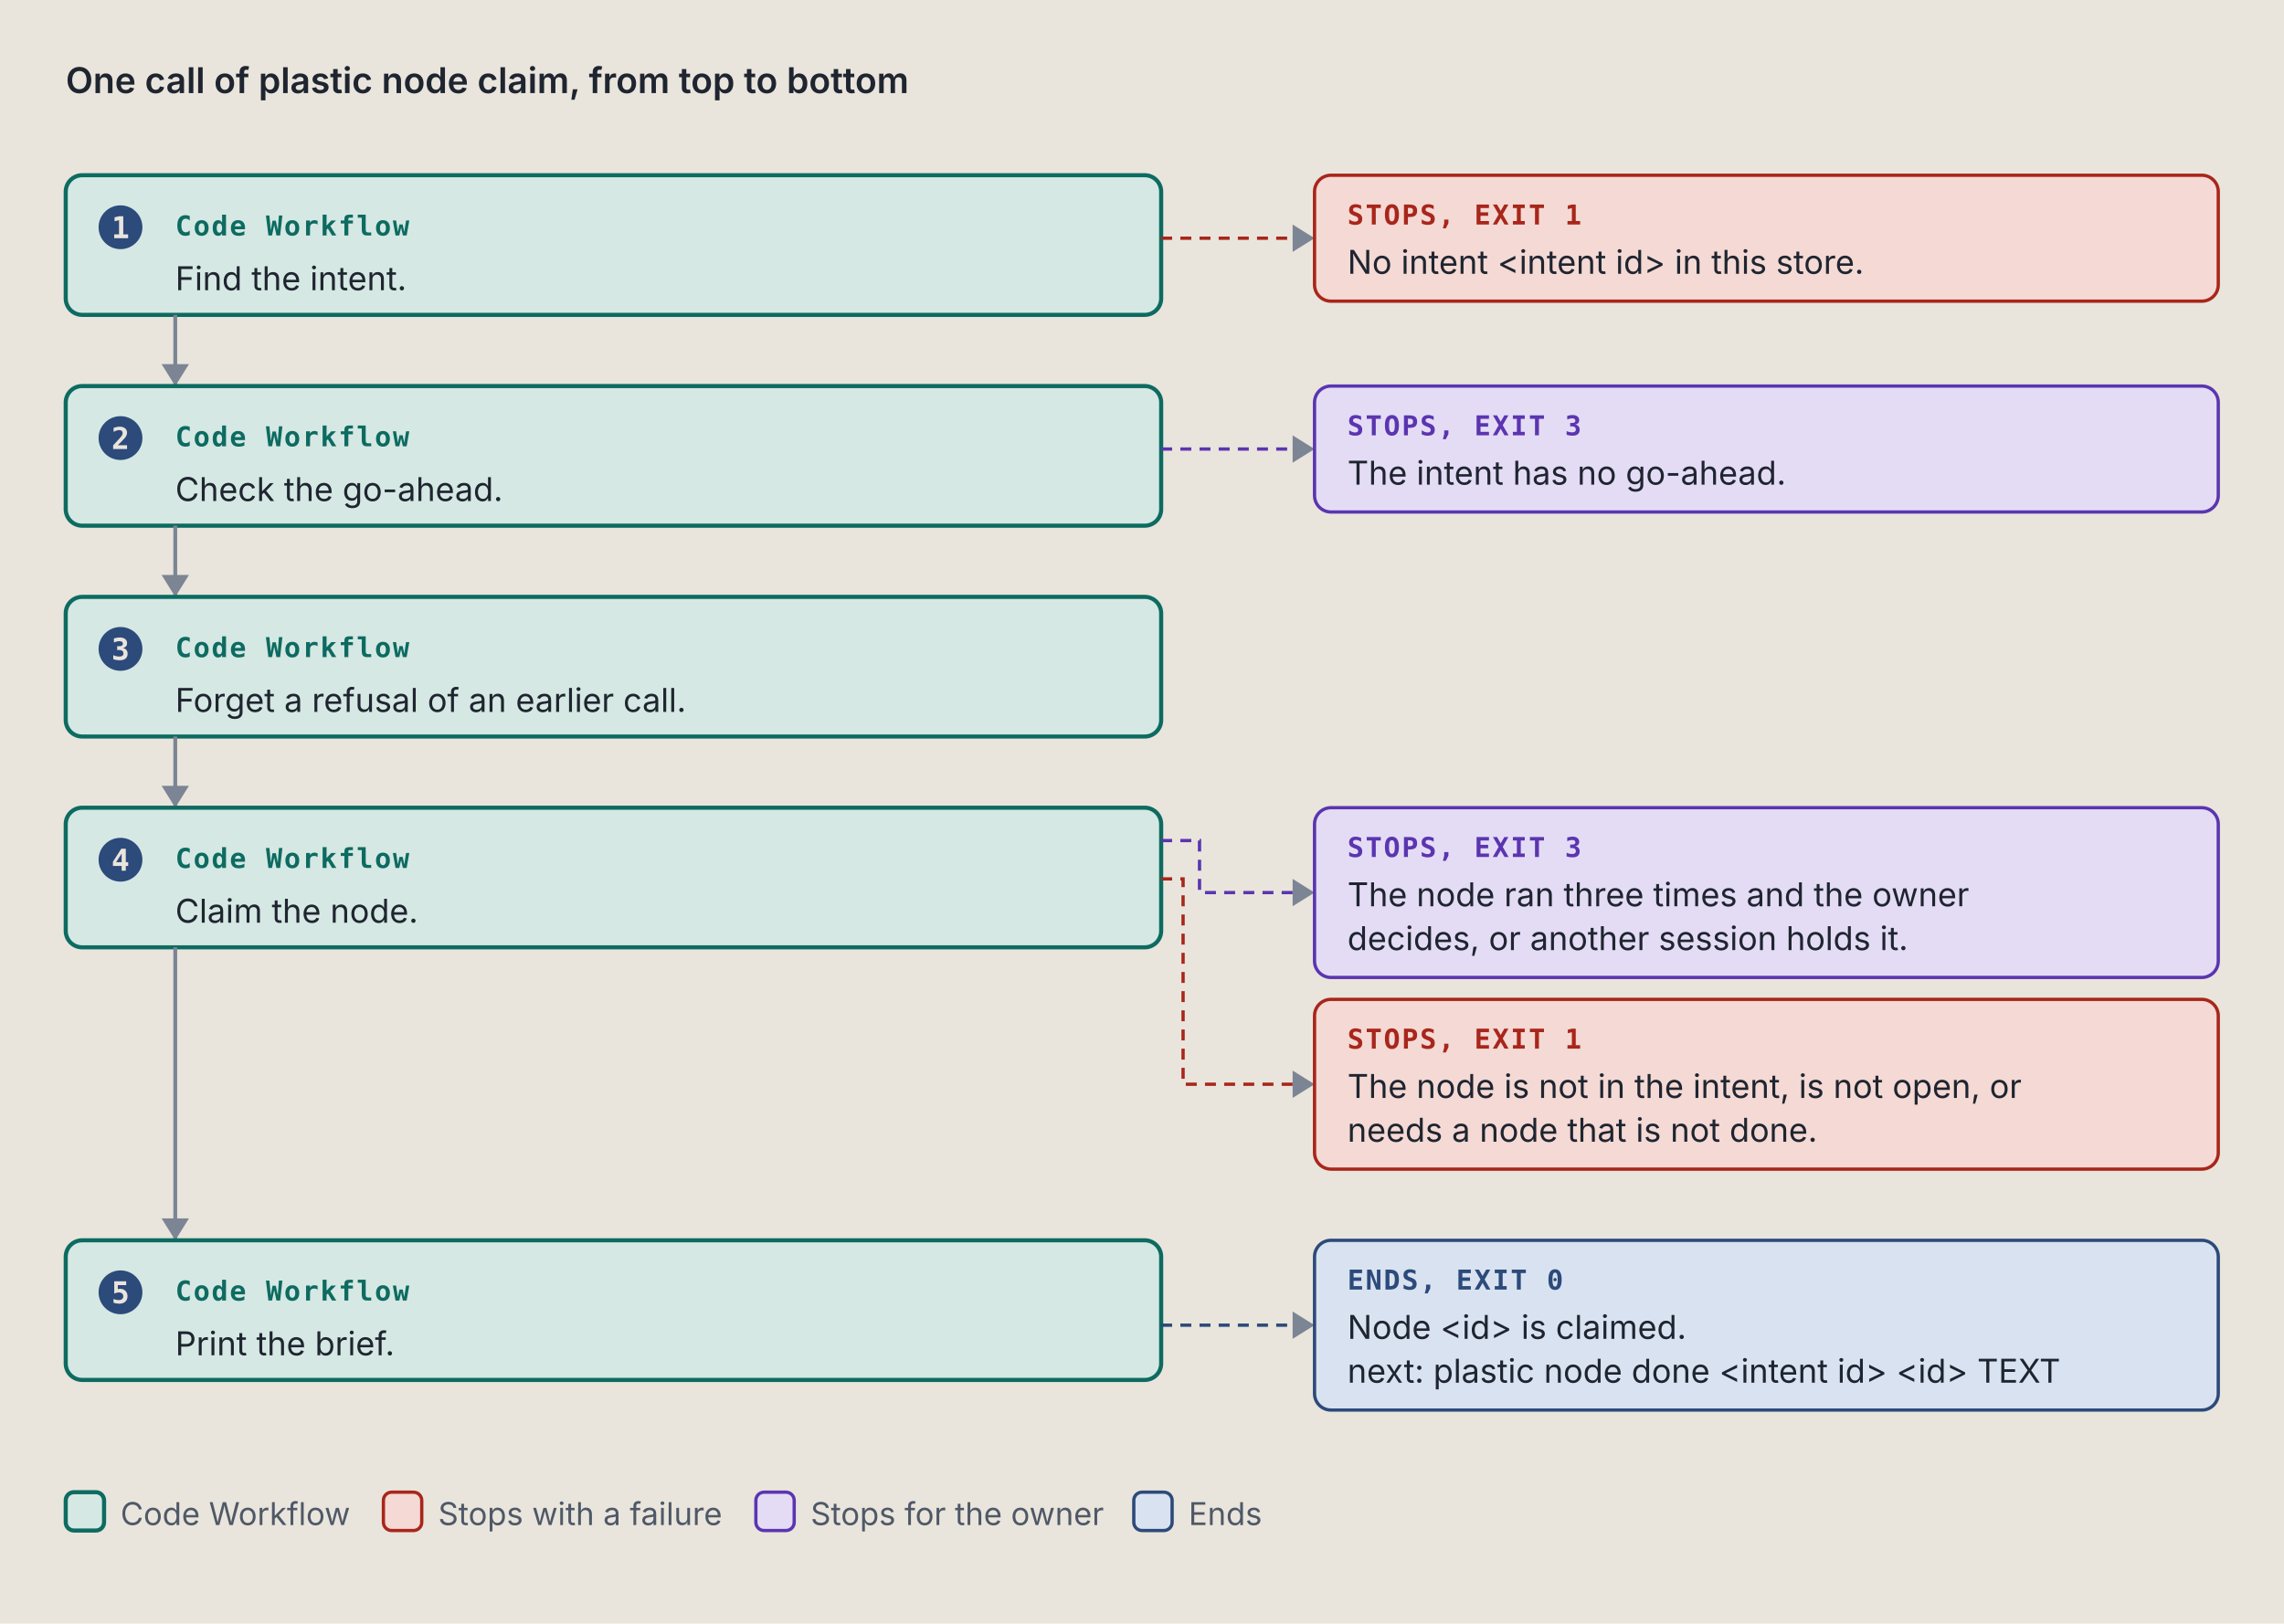
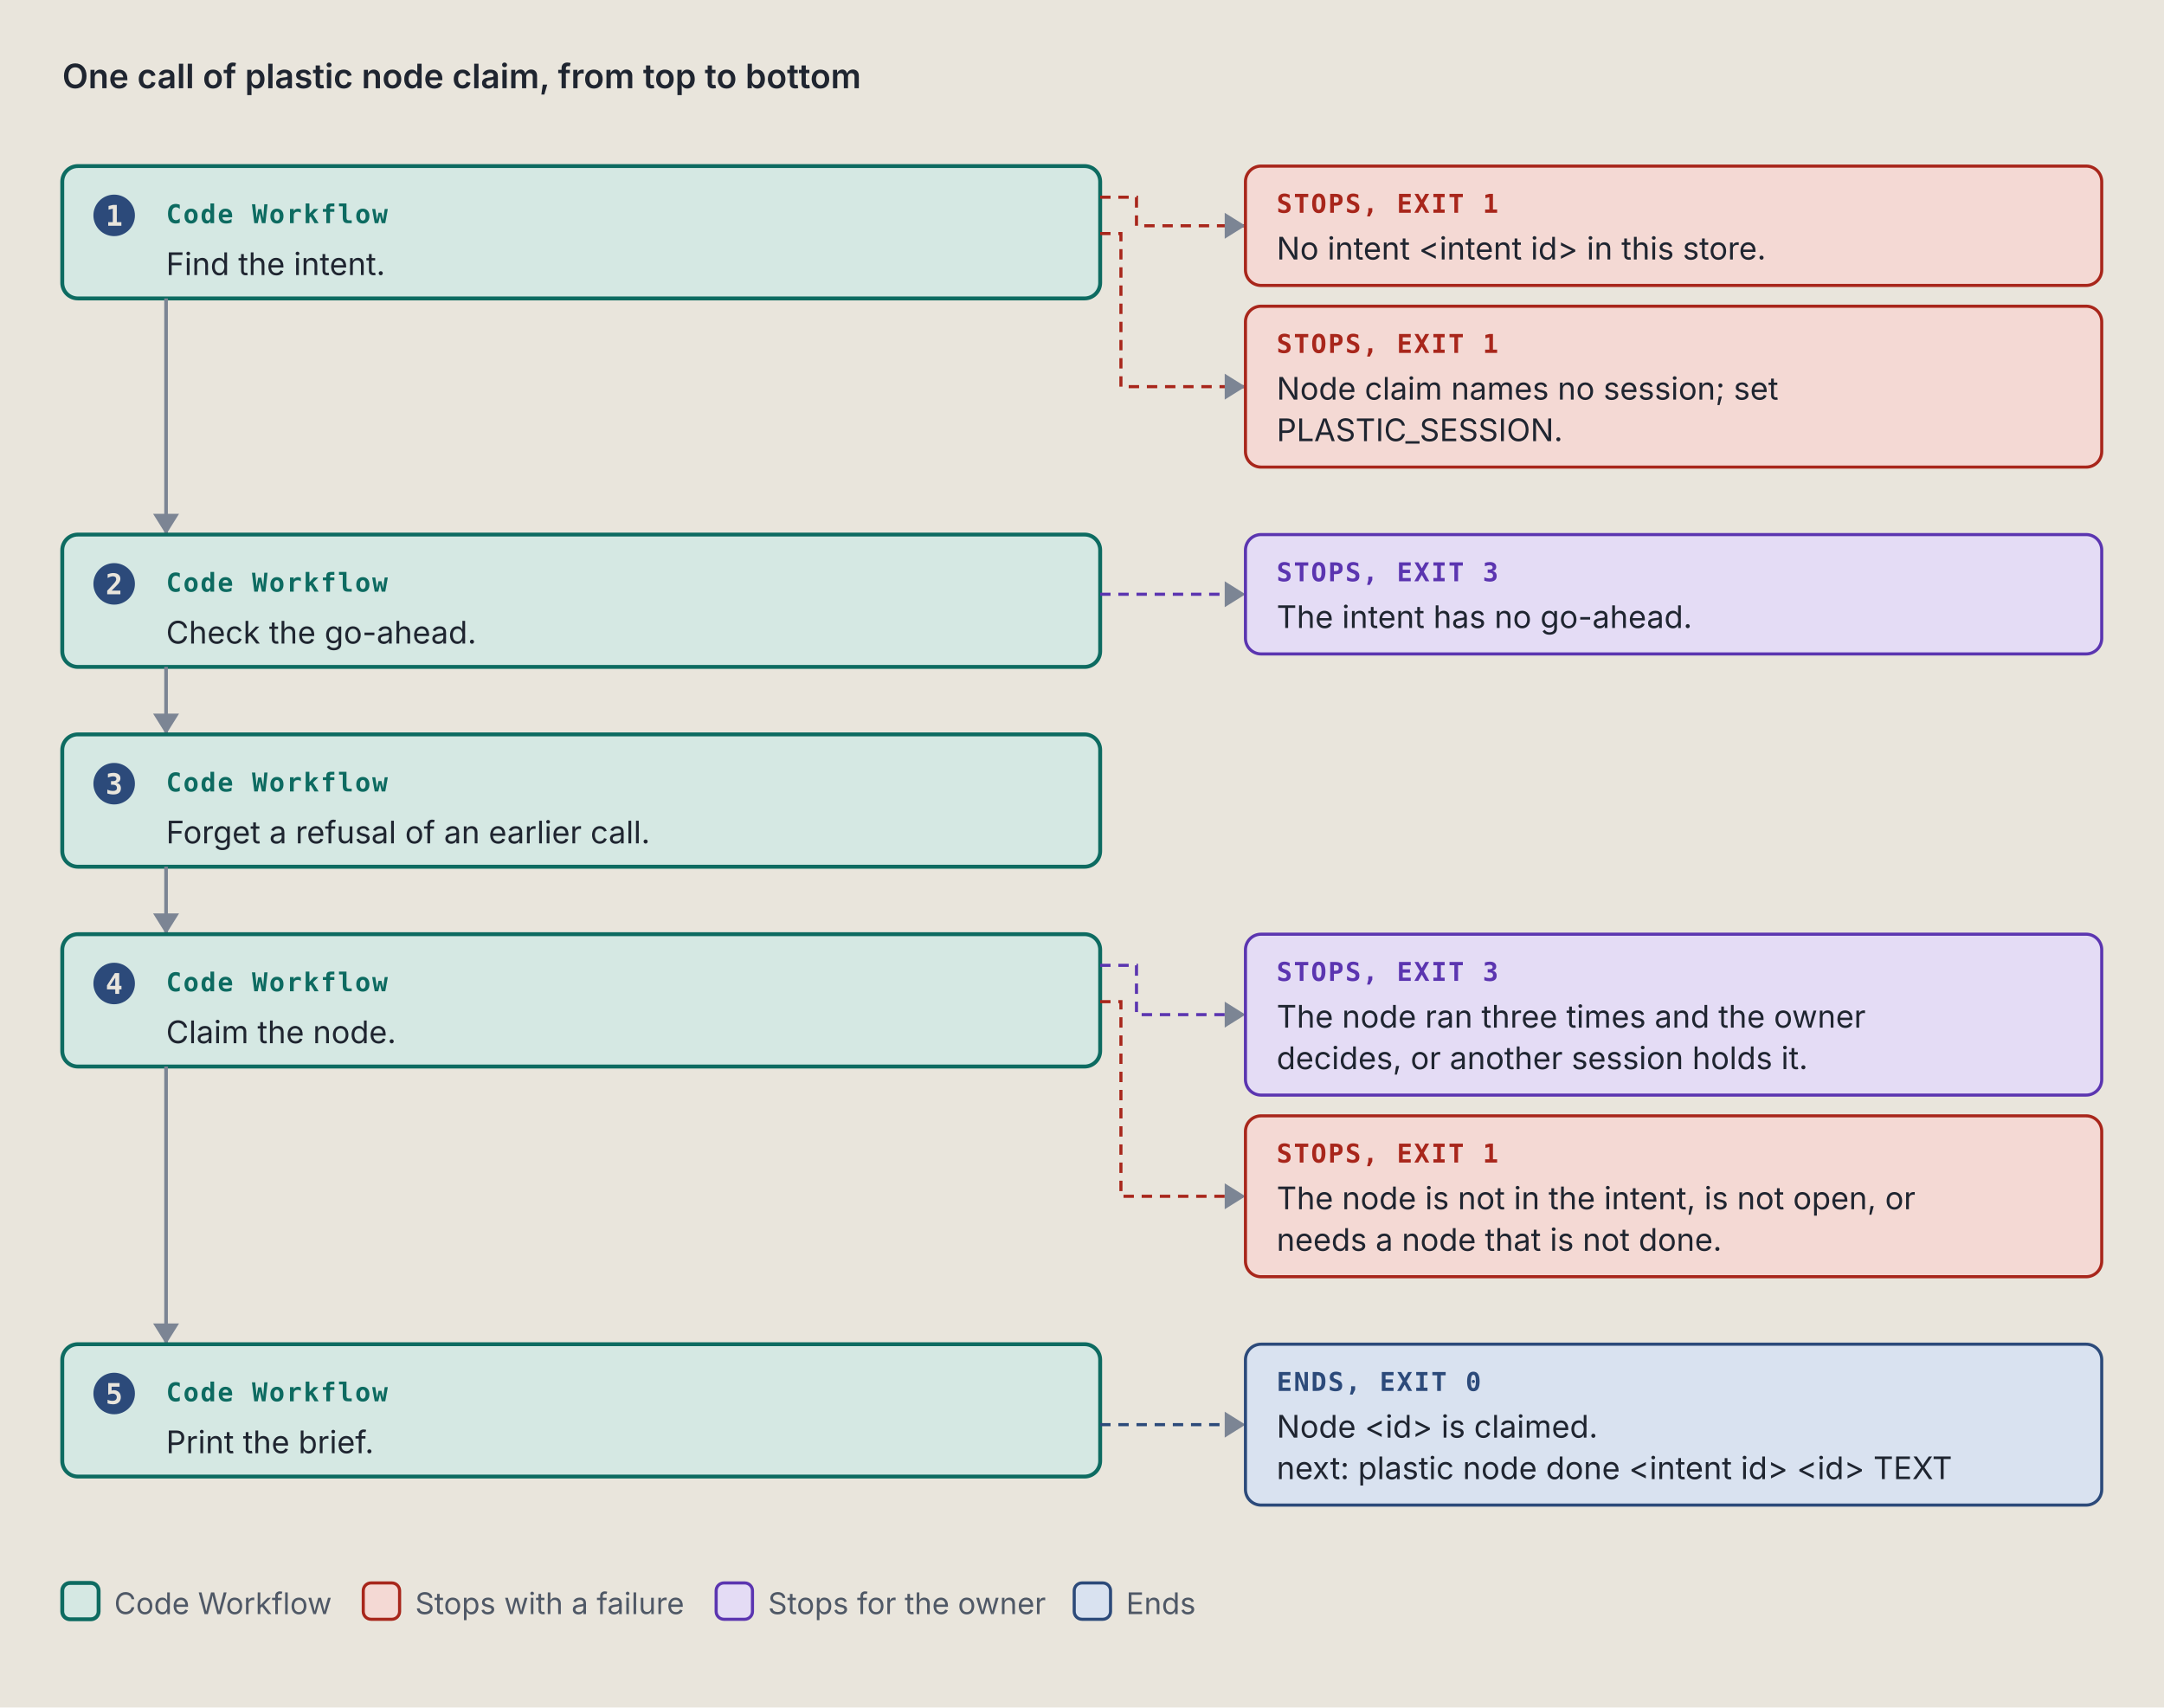
- <svg xmlns="http://www.w3.org/2000/svg" viewBox="0 0 834 593" width="834" height="593" role="img" xml:space="preserve">
+ <svg xmlns="http://www.w3.org/2000/svg" viewBox="0 0 834 658" width="834" height="658" role="img" xml:space="preserve">
  <style>.ground { fill: #e9e5dc; }
.card { fill: #f4f1ea; stroke: #7c8594; stroke-width: 1; }
.lane-code { fill: #d5e8e3; stroke: #0d6b61; stroke-width: 1.5; }
.lane-agent { fill: #f1e2c7; stroke: #9a5508; stroke-width: 1.5; }
.stop-refusal { fill: #e4dcf5; stroke: #5b35b0; stroke-width: 1.2; }
.stop-failure { fill: #f4d9d4; stroke: #a8261b; stroke-width: 1.2; }
.end { fill: #d9e2f0; stroke: #2c4a7a; stroke-width: 1.2; }
.stop-end { fill: #d9e2f0; stroke: #2c4a7a; stroke-width: 1.2; }
.stop-handoff { fill: #f1e2c7; stroke: #9a5508; stroke-width: 1.2; stroke-dasharray: 5 3; }
.wire-handoff { fill: none; stroke: #9a5508; stroke-width: 1.2; stroke-dasharray: 4 3; }
.wire-end { fill: none; stroke: #2c4a7a; stroke-width: 1.2; stroke-dasharray: 4 3; }
.tag-handoff { fill: #9a5508; }
.k { fill: #4f5866; font: 11.5px "IBM Plex Sans", system-ui, -apple-system, "Segoe UI", sans-serif; }
.way { fill: #1f2530; font: italic 12.5px "IBM Plex Sans", system-ui, -apple-system, "Segoe UI", sans-serif; }
.wire { fill: none; stroke: #7c8594; stroke-width: 1.4; }
.wire-read { fill: none; stroke: #7c8594; stroke-width: 1.4; stroke-dasharray: 5 3; }
.wire-refusal { fill: none; stroke: #5b35b0; stroke-width: 1.2; stroke-dasharray: 4 3; }
.wire-failure { fill: none; stroke: #a8261b; stroke-width: 1.2; stroke-dasharray: 4 3; }
.head { fill: #7c8594; }
.t { fill: #1f2530; font: 12px "IBM Plex Sans", system-ui, -apple-system, "Segoe UI", sans-serif; }
.tb { fill: #1f2530; font: 600 13px "IBM Plex Sans", system-ui, -apple-system, "Segoe UI", sans-serif; }
.tm { fill: #1f2530; font: 11.5px "IBM Plex Mono", ui-monospace, Menlo, Consolas, monospace; }
.tag { font: 600 10px "IBM Plex Mono", ui-monospace, Menlo, Consolas, monospace; letter-spacing: .06em; }
.tag-code { fill: #0d6b61; } .tag-agent { fill: #9a5508; } .tag-refusal { fill: #5b35b0; }
.tag-failure { fill: #a8261b; } .tag-end { fill: #2c4a7a; } .tag-muted { fill: #4f5866; }
.tm.tag-muted { font-size: 10.5px; }
.db { fill: #d9e2f0; stroke: #2c4a7a; stroke-width: 1.2; }
.codebox { fill: #f4f1ea; stroke: #7c8594; stroke-width: 1; }
.cx { fill: #1f2530; font: 12px "IBM Plex Mono", ui-monospace, Menlo, Consolas, monospace; white-space: pre; }
.cx-n { fill: #4f5866; font: 11px "IBM Plex Mono", ui-monospace, Menlo, Consolas, monospace; }
.cx-k { fill: #5b35b0; } .cx-s { fill: #9a5508; } .cx-y { fill: #0d6b61; }
.cx-w { fill: #2c4a7a; font-weight: 600; } .cx-t { fill: #a8261b; } .cx-c { fill: #4f5866; font-style: italic; }
.badge { fill: #2c4a7a; } .badge-t { fill: #e9e5dc; font: 600 11px "IBM Plex Mono", ui-monospace, Menlo, Consolas, monospace; }
.bracket { fill: none; stroke: #2c4a7a; stroke-width: 1.4; }
.term { fill: #16191e; stroke: #7c8594; stroke-width: 1; }
.term-t { fill: #e6e2d8; font: 12px "IBM Plex Mono", ui-monospace, Menlo, Consolas, monospace; }
.term-p { fill: #8fd18f; font: 12px "IBM Plex Mono", ui-monospace, Menlo, Consolas, monospace; }
.term-m { fill: #a3abb6; font: 12px "IBM Plex Mono", ui-monospace, Menlo, Consolas, monospace; }
.big { font: 700 36px "IBM Plex Mono", ui-monospace, Menlo, Consolas, monospace; }

@media (prefers-color-scheme: dark) {
.ground { fill: #171a1f; }
.card { fill: #20242b; stroke: #8a93a2; stroke-width: 1; }
.lane-code { fill: #173a36; stroke: #5cc4b4; stroke-width: 1.5; }
.lane-agent { fill: #3d2e17; stroke: #e5a95a; stroke-width: 1.5; }
.stop-refusal { fill: #2d2445; stroke: #b59cf2; stroke-width: 1.2; }
.stop-failure { fill: #45211e; stroke: #f2958a; stroke-width: 1.2; }
.end { fill: #1f2c42; stroke: #97b6e8; stroke-width: 1.2; }
.stop-end { fill: #1f2c42; stroke: #97b6e8; stroke-width: 1.2; }
.stop-handoff { fill: #3d2e17; stroke: #e5a95a; stroke-width: 1.2; stroke-dasharray: 5 3; }
.wire-handoff { fill: none; stroke: #e5a95a; stroke-width: 1.2; stroke-dasharray: 4 3; }
.wire-end { fill: none; stroke: #97b6e8; stroke-width: 1.2; stroke-dasharray: 4 3; }
.tag-handoff { fill: #e5a95a; }
.k { fill: #b3b9c3; font: 11.5px "IBM Plex Sans", system-ui, -apple-system, "Segoe UI", sans-serif; }
.way { fill: #e8e4da; font: italic 12.5px "IBM Plex Sans", system-ui, -apple-system, "Segoe UI", sans-serif; }
.wire { fill: none; stroke: #8a93a2; stroke-width: 1.4; }
.wire-read { fill: none; stroke: #8a93a2; stroke-width: 1.4; stroke-dasharray: 5 3; }
.wire-refusal { fill: none; stroke: #b59cf2; stroke-width: 1.2; stroke-dasharray: 4 3; }
.wire-failure { fill: none; stroke: #f2958a; stroke-width: 1.2; stroke-dasharray: 4 3; }
.head { fill: #8a93a2; }
.t { fill: #e8e4da; font: 12px "IBM Plex Sans", system-ui, -apple-system, "Segoe UI", sans-serif; }
.tb { fill: #e8e4da; font: 600 13px "IBM Plex Sans", system-ui, -apple-system, "Segoe UI", sans-serif; }
.tm { fill: #e8e4da; font: 11.5px "IBM Plex Mono", ui-monospace, Menlo, Consolas, monospace; }
.tag { font: 600 10px "IBM Plex Mono", ui-monospace, Menlo, Consolas, monospace; letter-spacing: .06em; }
.tag-code { fill: #5cc4b4; } .tag-agent { fill: #e5a95a; } .tag-refusal { fill: #b59cf2; }
.tag-failure { fill: #f2958a; } .tag-end { fill: #97b6e8; } .tag-muted { fill: #b3b9c3; }
.tm.tag-muted { font-size: 10.5px; }
.db { fill: #1f2c42; stroke: #97b6e8; stroke-width: 1.2; }
.codebox { fill: #20242b; stroke: #8a93a2; stroke-width: 1; }
.cx { fill: #e8e4da; font: 12px "IBM Plex Mono", ui-monospace, Menlo, Consolas, monospace; white-space: pre; }
.cx-n { fill: #b3b9c3; font: 11px "IBM Plex Mono", ui-monospace, Menlo, Consolas, monospace; }
.cx-k { fill: #b59cf2; } .cx-s { fill: #e5a95a; } .cx-y { fill: #5cc4b4; }
.cx-w { fill: #97b6e8; font-weight: 600; } .cx-t { fill: #f2958a; } .cx-c { fill: #b3b9c3; font-style: italic; }
.badge { fill: #97b6e8; } .badge-t { fill: #171a1f; font: 600 11px "IBM Plex Mono", ui-monospace, Menlo, Consolas, monospace; }
.bracket { fill: none; stroke: #97b6e8; stroke-width: 1.4; }
.term { fill: #16191e; stroke: #8a93a2; stroke-width: 1; }
.term-t { fill: #e6e2d8; font: 12px "IBM Plex Mono", ui-monospace, Menlo, Consolas, monospace; }
.term-p { fill: #8fd18f; font: 12px "IBM Plex Mono", ui-monospace, Menlo, Consolas, monospace; }
.term-m { fill: #a3abb6; font: 12px "IBM Plex Mono", ui-monospace, Menlo, Consolas, monospace; }
.big { font: 700 36px "IBM Plex Mono", ui-monospace, Menlo, Consolas, monospace; }
}</style>
  <rect width="100%" height="100%" class="ground" />
  <text x="24" y="34" class="tb" text-anchor="start">One call of plastic node claim, from top to bottom</text>
  <rect x="24" y="64" width="400" height="51" rx="6" class="lane-code" />
  <circle cx="44" cy="83" r="8" class="badge" />
  <text x="44" y="87" class="badge-t" text-anchor="middle">1</text>
  <text x="64" y="86" class="tag tag-code" text-anchor="start">Code Workflow</text>
  <text x="64" y="106" class="t" text-anchor="start">Find the intent.</text>
-   <path d="M 424 87 L 480 87" class="wire-failure" />
+   <path d="M 424 76 L 438 76 L 438 87 L 480 87" class="wire-failure" />
  <path d="M 472 82 L 480 87 L 472 92 Z" class="head" />
  <rect x="480" y="64" width="330" height="46" rx="6" class="stop-failure" />
  <text x="492" y="82" class="tag tag-failure" text-anchor="start">STOPS, EXIT 1</text>
  <text x="492" y="100" class="t" text-anchor="start">No intent &lt;intent id&gt; in this store.</text>
-   <path d="M 64 115 L 64 141" class="wire" />
-   <path d="M 59 133 L 64 141 L 69 133 Z" class="head" />
-   <rect x="24" y="141" width="400" height="51" rx="6" class="lane-code" />
-   <circle cx="44" cy="160" r="8" class="badge" />
-   <text x="44" y="164" class="badge-t" text-anchor="middle">2</text>
-   <text x="64" y="163" class="tag tag-code" text-anchor="start">Code Workflow</text>
-   <text x="64" y="183" class="t" text-anchor="start">Check the go-ahead.</text>
-   <path d="M 424 164 L 480 164" class="wire-refusal" />
-   <path d="M 472 159 L 480 164 L 472 169 Z" class="head" />
-   <rect x="480" y="141" width="330" height="46" rx="6" class="stop-refusal" />
-   <text x="492" y="159" class="tag tag-refusal" text-anchor="start">STOPS, EXIT 3</text>
-   <text x="492" y="177" class="t" text-anchor="start">The intent has no go-ahead.</text>
-   <path d="M 64 192 L 64 218" class="wire" />
-   <path d="M 59 210 L 64 218 L 69 210 Z" class="head" />
-   <rect x="24" y="218" width="400" height="51" rx="6" class="lane-code" />
-   <circle cx="44" cy="237" r="8" class="badge" />
-   <text x="44" y="241" class="badge-t" text-anchor="middle">3</text>
-   <text x="64" y="240" class="tag tag-code" text-anchor="start">Code Workflow</text>
-   <text x="64" y="260" class="t" text-anchor="start">Forget a refusal of an earlier call.</text>
-   <path d="M 64 269 L 64 295" class="wire" />
-   <path d="M 59 287 L 64 295 L 69 287 Z" class="head" />
-   <rect x="24" y="295" width="400" height="51" rx="6" class="lane-code" />
-   <circle cx="44" cy="314" r="8" class="badge" />
-   <text x="44" y="318" class="badge-t" text-anchor="middle">4</text>
-   <text x="64" y="317" class="tag tag-code" text-anchor="start">Code Workflow</text>
-   <text x="64" y="337" class="t" text-anchor="start">Claim the node.</text>
-   <path d="M 424 307 L 438 307 L 438 326 L 480 326" class="wire-refusal" />
-   <path d="M 472 321 L 480 326 L 472 331 Z" class="head" />
-   <rect x="480" y="295" width="330" height="62" rx="6" class="stop-refusal" />
-   <text x="492" y="313" class="tag tag-refusal" text-anchor="start">STOPS, EXIT 3</text>
-   <text x="492" y="331" class="t" text-anchor="start">The node ran three times and the owner</text>
-   <text x="492" y="347" class="t" text-anchor="start">decides, or another session holds it.</text>
-   <path d="M 424 321 L 432 321 L 432 396 L 480 396" class="wire-failure" />
-   <path d="M 472 391 L 480 396 L 472 401 Z" class="head" />
-   <rect x="480" y="365" width="330" height="62" rx="6" class="stop-failure" />
-   <text x="492" y="383" class="tag tag-failure" text-anchor="start">STOPS, EXIT 1</text>
-   <text x="492" y="401" class="t" text-anchor="start">The node is not in the intent, is not open, or</text>
-   <text x="492" y="417" class="t" text-anchor="start">needs a node that is not done.</text>
-   <path d="M 64 346 L 64 453" class="wire" />
-   <path d="M 59 445 L 64 453 L 69 445 Z" class="head" />
-   <rect x="24" y="453" width="400" height="51" rx="6" class="lane-code" />
-   <circle cx="44" cy="472" r="8" class="badge" />
-   <text x="44" y="476" class="badge-t" text-anchor="middle">5</text>
-   <text x="64" y="475" class="tag tag-code" text-anchor="start">Code Workflow</text>
-   <text x="64" y="495" class="t" text-anchor="start">Print the brief.</text>
-   <path d="M 424 484 L 480 484" class="wire-end" />
-   <path d="M 472 479 L 480 484 L 472 489 Z" class="head" />
-   <rect x="480" y="453" width="330" height="62" rx="6" class="stop-end" />
-   <text x="492" y="471" class="tag tag-end" text-anchor="start">ENDS, EXIT 0</text>
-   <text x="492" y="489" class="t" text-anchor="start">Node &lt;id&gt; is claimed.</text>
-   <text x="492" y="505" class="t" text-anchor="start">next: plastic node done &lt;intent id&gt; &lt;id&gt; TEXT</text>
-   <rect x="24" y="545" width="14" height="14" rx="3" class="lane-code" />
-   <text x="44" y="557" class="k" text-anchor="start">Code Workflow</text>
-   <rect x="140" y="545" width="14" height="14" rx="3" class="stop-failure" />
-   <text x="160" y="557" class="k" text-anchor="start">Stops with a failure</text>
-   <rect x="276" y="545" width="14" height="14" rx="3" class="stop-refusal" />
-   <text x="296" y="557" class="k" text-anchor="start">Stops for the owner</text>
-   <rect x="414" y="545" width="14" height="14" rx="3" class="stop-end" />
-   <text x="434" y="557" class="k" text-anchor="start">Ends</text>
+   <path d="M 424 90 L 432 90 L 432 149 L 480 149" class="wire-failure" />
+   <path d="M 472 144 L 480 149 L 472 154 Z" class="head" />
+   <rect x="480" y="118" width="330" height="62" rx="6" class="stop-failure" />
+   <text x="492" y="136" class="tag tag-failure" text-anchor="start">STOPS, EXIT 1</text>
+   <text x="492" y="154" class="t" text-anchor="start">Node claim names no session; set</text>
+   <text x="492" y="170" class="t" text-anchor="start">PLASTIC_SESSION.</text>
+   <path d="M 64 115 L 64 206" class="wire" />
+   <path d="M 59 198 L 64 206 L 69 198 Z" class="head" />
+   <rect x="24" y="206" width="400" height="51" rx="6" class="lane-code" />
+   <circle cx="44" cy="225" r="8" class="badge" />
+   <text x="44" y="229" class="badge-t" text-anchor="middle">2</text>
+   <text x="64" y="228" class="tag tag-code" text-anchor="start">Code Workflow</text>
+   <text x="64" y="248" class="t" text-anchor="start">Check the go-ahead.</text>
+   <path d="M 424 229 L 480 229" class="wire-refusal" />
+   <path d="M 472 224 L 480 229 L 472 234 Z" class="head" />
+   <rect x="480" y="206" width="330" height="46" rx="6" class="stop-refusal" />
+   <text x="492" y="224" class="tag tag-refusal" text-anchor="start">STOPS, EXIT 3</text>
+   <text x="492" y="242" class="t" text-anchor="start">The intent has no go-ahead.</text>
+   <path d="M 64 257 L 64 283" class="wire" />
+   <path d="M 59 275 L 64 283 L 69 275 Z" class="head" />
+   <rect x="24" y="283" width="400" height="51" rx="6" class="lane-code" />
+   <circle cx="44" cy="302" r="8" class="badge" />
+   <text x="44" y="306" class="badge-t" text-anchor="middle">3</text>
+   <text x="64" y="305" class="tag tag-code" text-anchor="start">Code Workflow</text>
+   <text x="64" y="325" class="t" text-anchor="start">Forget a refusal of an earlier call.</text>
+   <path d="M 64 334 L 64 360" class="wire" />
+   <path d="M 59 352 L 64 360 L 69 352 Z" class="head" />
+   <rect x="24" y="360" width="400" height="51" rx="6" class="lane-code" />
+   <circle cx="44" cy="379" r="8" class="badge" />
+   <text x="44" y="383" class="badge-t" text-anchor="middle">4</text>
+   <text x="64" y="382" class="tag tag-code" text-anchor="start">Code Workflow</text>
+   <text x="64" y="402" class="t" text-anchor="start">Claim the node.</text>
+   <path d="M 424 372 L 438 372 L 438 391 L 480 391" class="wire-refusal" />
+   <path d="M 472 386 L 480 391 L 472 396 Z" class="head" />
+   <rect x="480" y="360" width="330" height="62" rx="6" class="stop-refusal" />
+   <text x="492" y="378" class="tag tag-refusal" text-anchor="start">STOPS, EXIT 3</text>
+   <text x="492" y="396" class="t" text-anchor="start">The node ran three times and the owner</text>
+   <text x="492" y="412" class="t" text-anchor="start">decides, or another session holds it.</text>
+   <path d="M 424 386 L 432 386 L 432 461 L 480 461" class="wire-failure" />
+   <path d="M 472 456 L 480 461 L 472 466 Z" class="head" />
+   <rect x="480" y="430" width="330" height="62" rx="6" class="stop-failure" />
+   <text x="492" y="448" class="tag tag-failure" text-anchor="start">STOPS, EXIT 1</text>
+   <text x="492" y="466" class="t" text-anchor="start">The node is not in the intent, is not open, or</text>
+   <text x="492" y="482" class="t" text-anchor="start">needs a node that is not done.</text>
+   <path d="M 64 411 L 64 518" class="wire" />
+   <path d="M 59 510 L 64 518 L 69 510 Z" class="head" />
+   <rect x="24" y="518" width="400" height="51" rx="6" class="lane-code" />
+   <circle cx="44" cy="537" r="8" class="badge" />
+   <text x="44" y="541" class="badge-t" text-anchor="middle">5</text>
+   <text x="64" y="540" class="tag tag-code" text-anchor="start">Code Workflow</text>
+   <text x="64" y="560" class="t" text-anchor="start">Print the brief.</text>
+   <path d="M 424 549 L 480 549" class="wire-end" />
+   <path d="M 472 544 L 480 549 L 472 554 Z" class="head" />
+   <rect x="480" y="518" width="330" height="62" rx="6" class="stop-end" />
+   <text x="492" y="536" class="tag tag-end" text-anchor="start">ENDS, EXIT 0</text>
+   <text x="492" y="554" class="t" text-anchor="start">Node &lt;id&gt; is claimed.</text>
+   <text x="492" y="570" class="t" text-anchor="start">next: plastic node done &lt;intent id&gt; &lt;id&gt; TEXT</text>
+   <rect x="24" y="610" width="14" height="14" rx="3" class="lane-code" />
+   <text x="44" y="622" class="k" text-anchor="start">Code Workflow</text>
+   <rect x="140" y="610" width="14" height="14" rx="3" class="stop-failure" />
+   <text x="160" y="622" class="k" text-anchor="start">Stops with a failure</text>
+   <rect x="276" y="610" width="14" height="14" rx="3" class="stop-refusal" />
+   <text x="296" y="622" class="k" text-anchor="start">Stops for the owner</text>
+   <rect x="414" y="610" width="14" height="14" rx="3" class="stop-end" />
+   <text x="434" y="622" class="k" text-anchor="start">Ends</text>
</svg>
